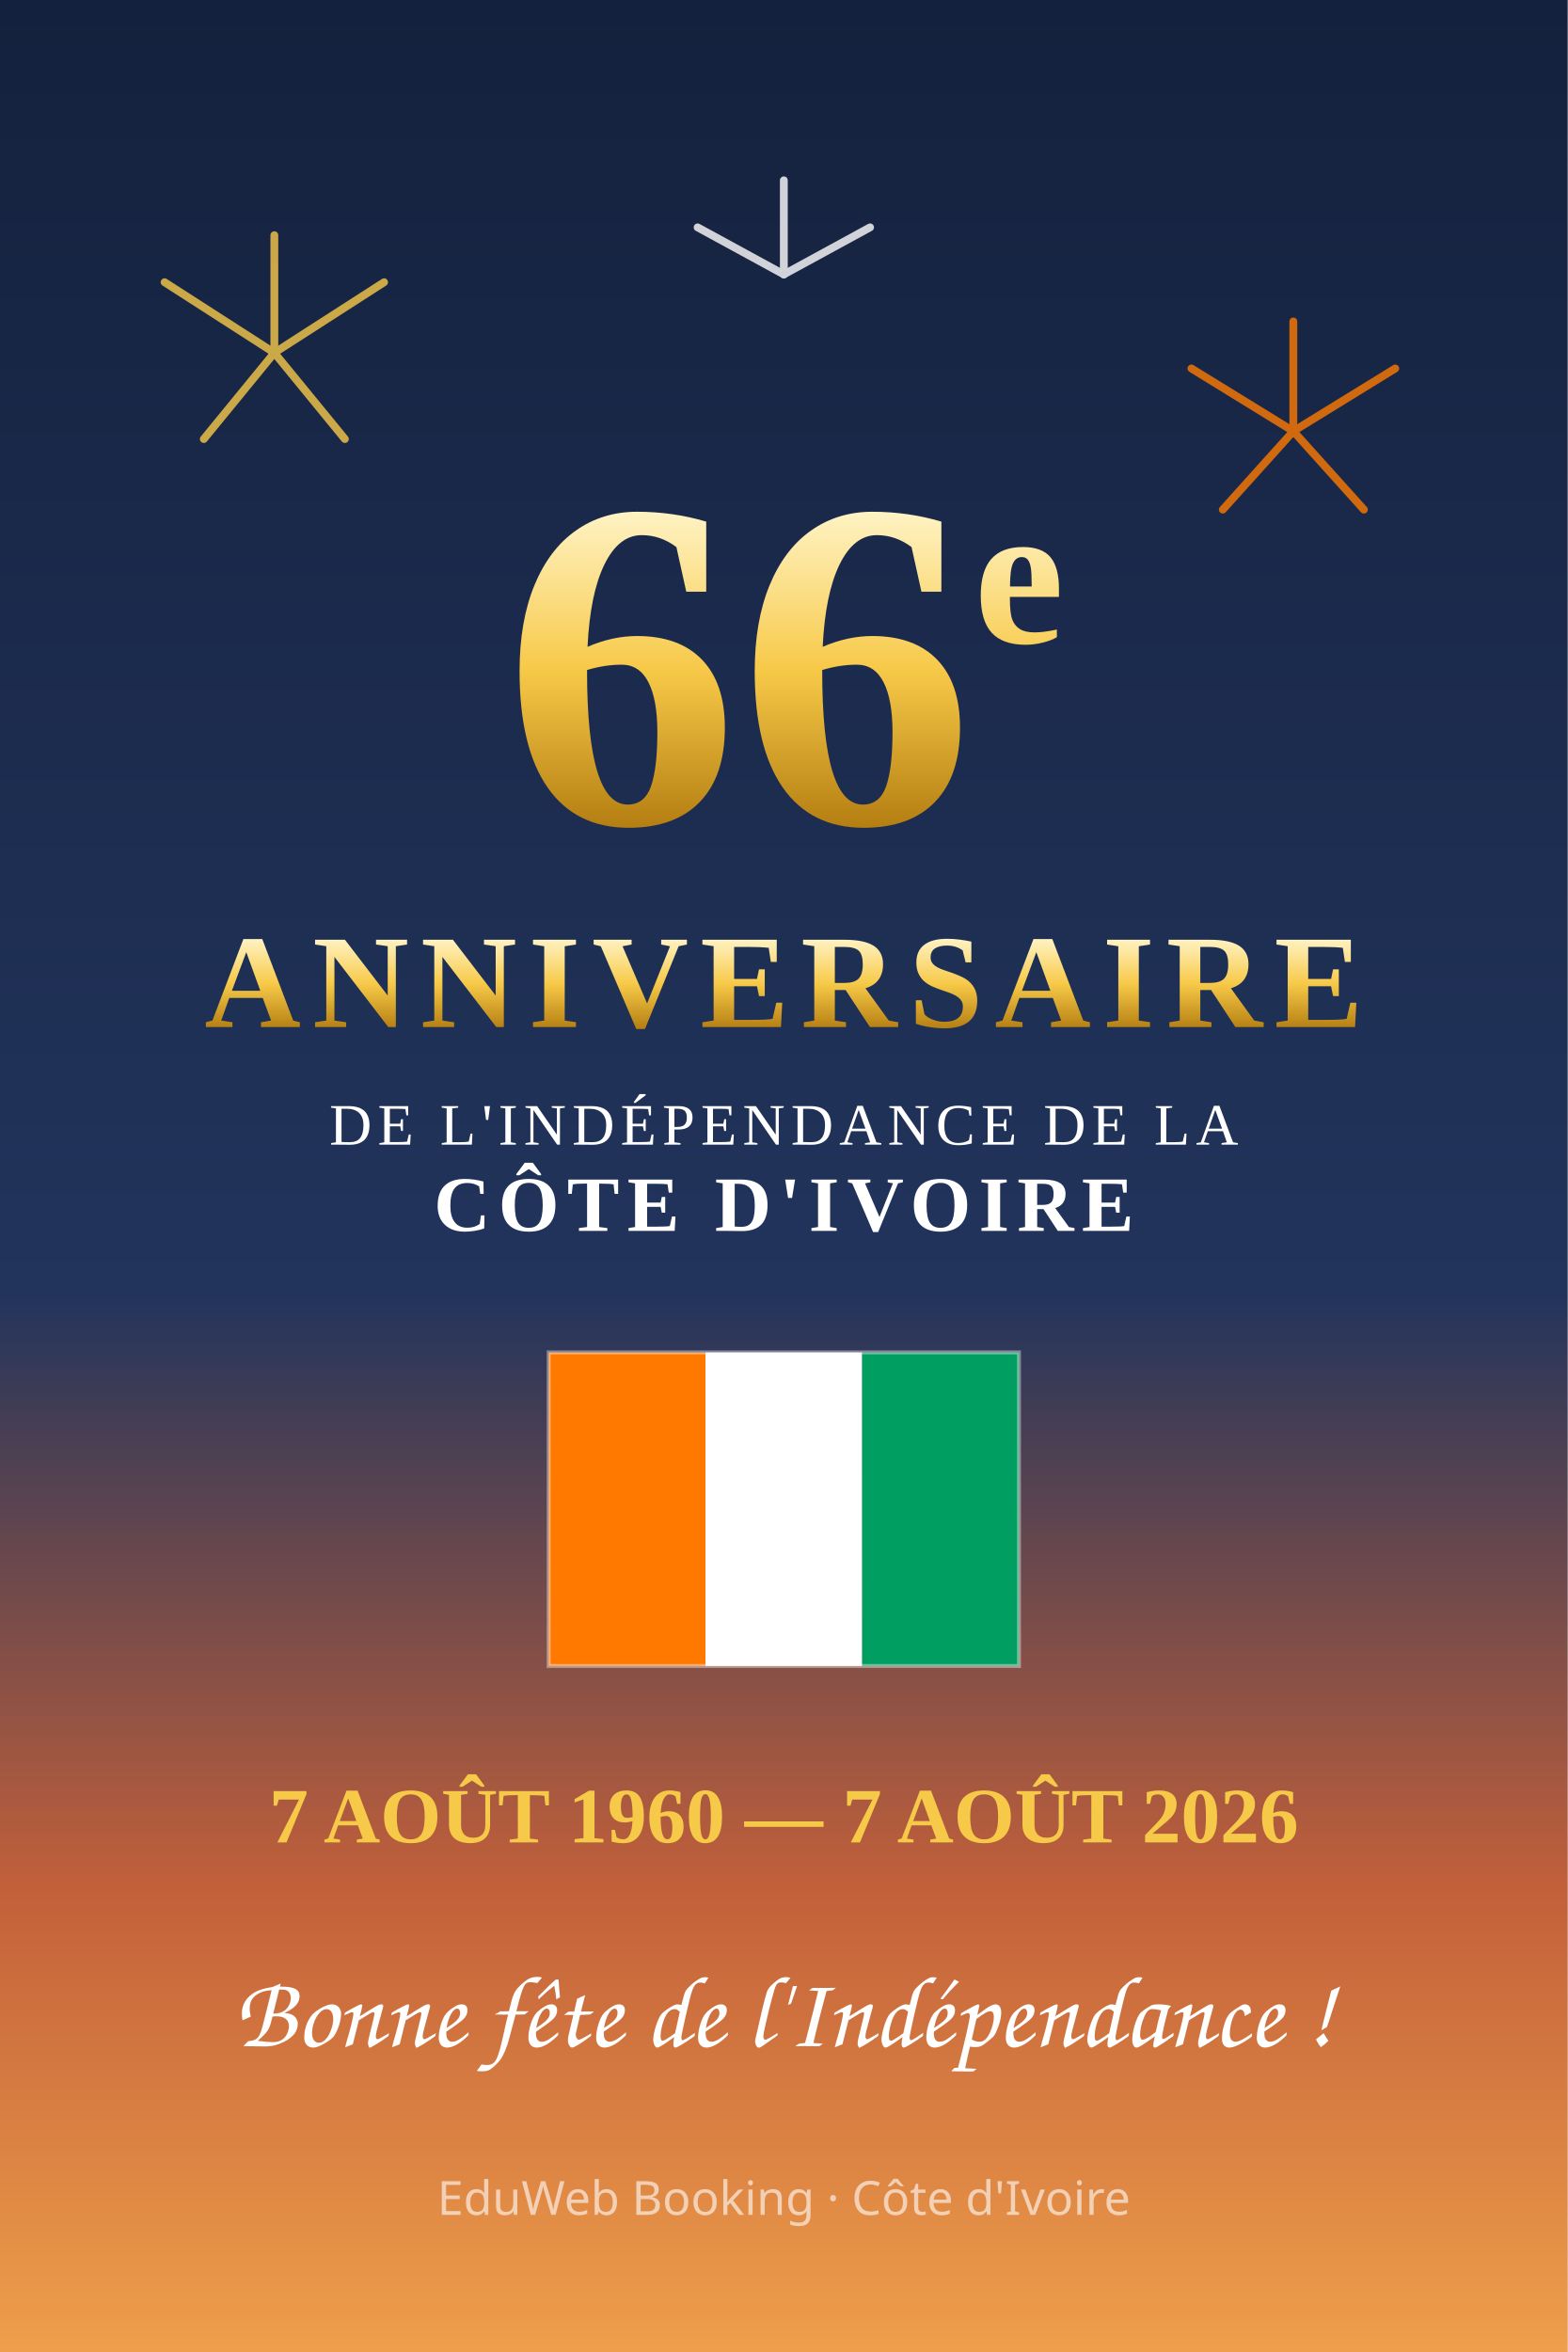
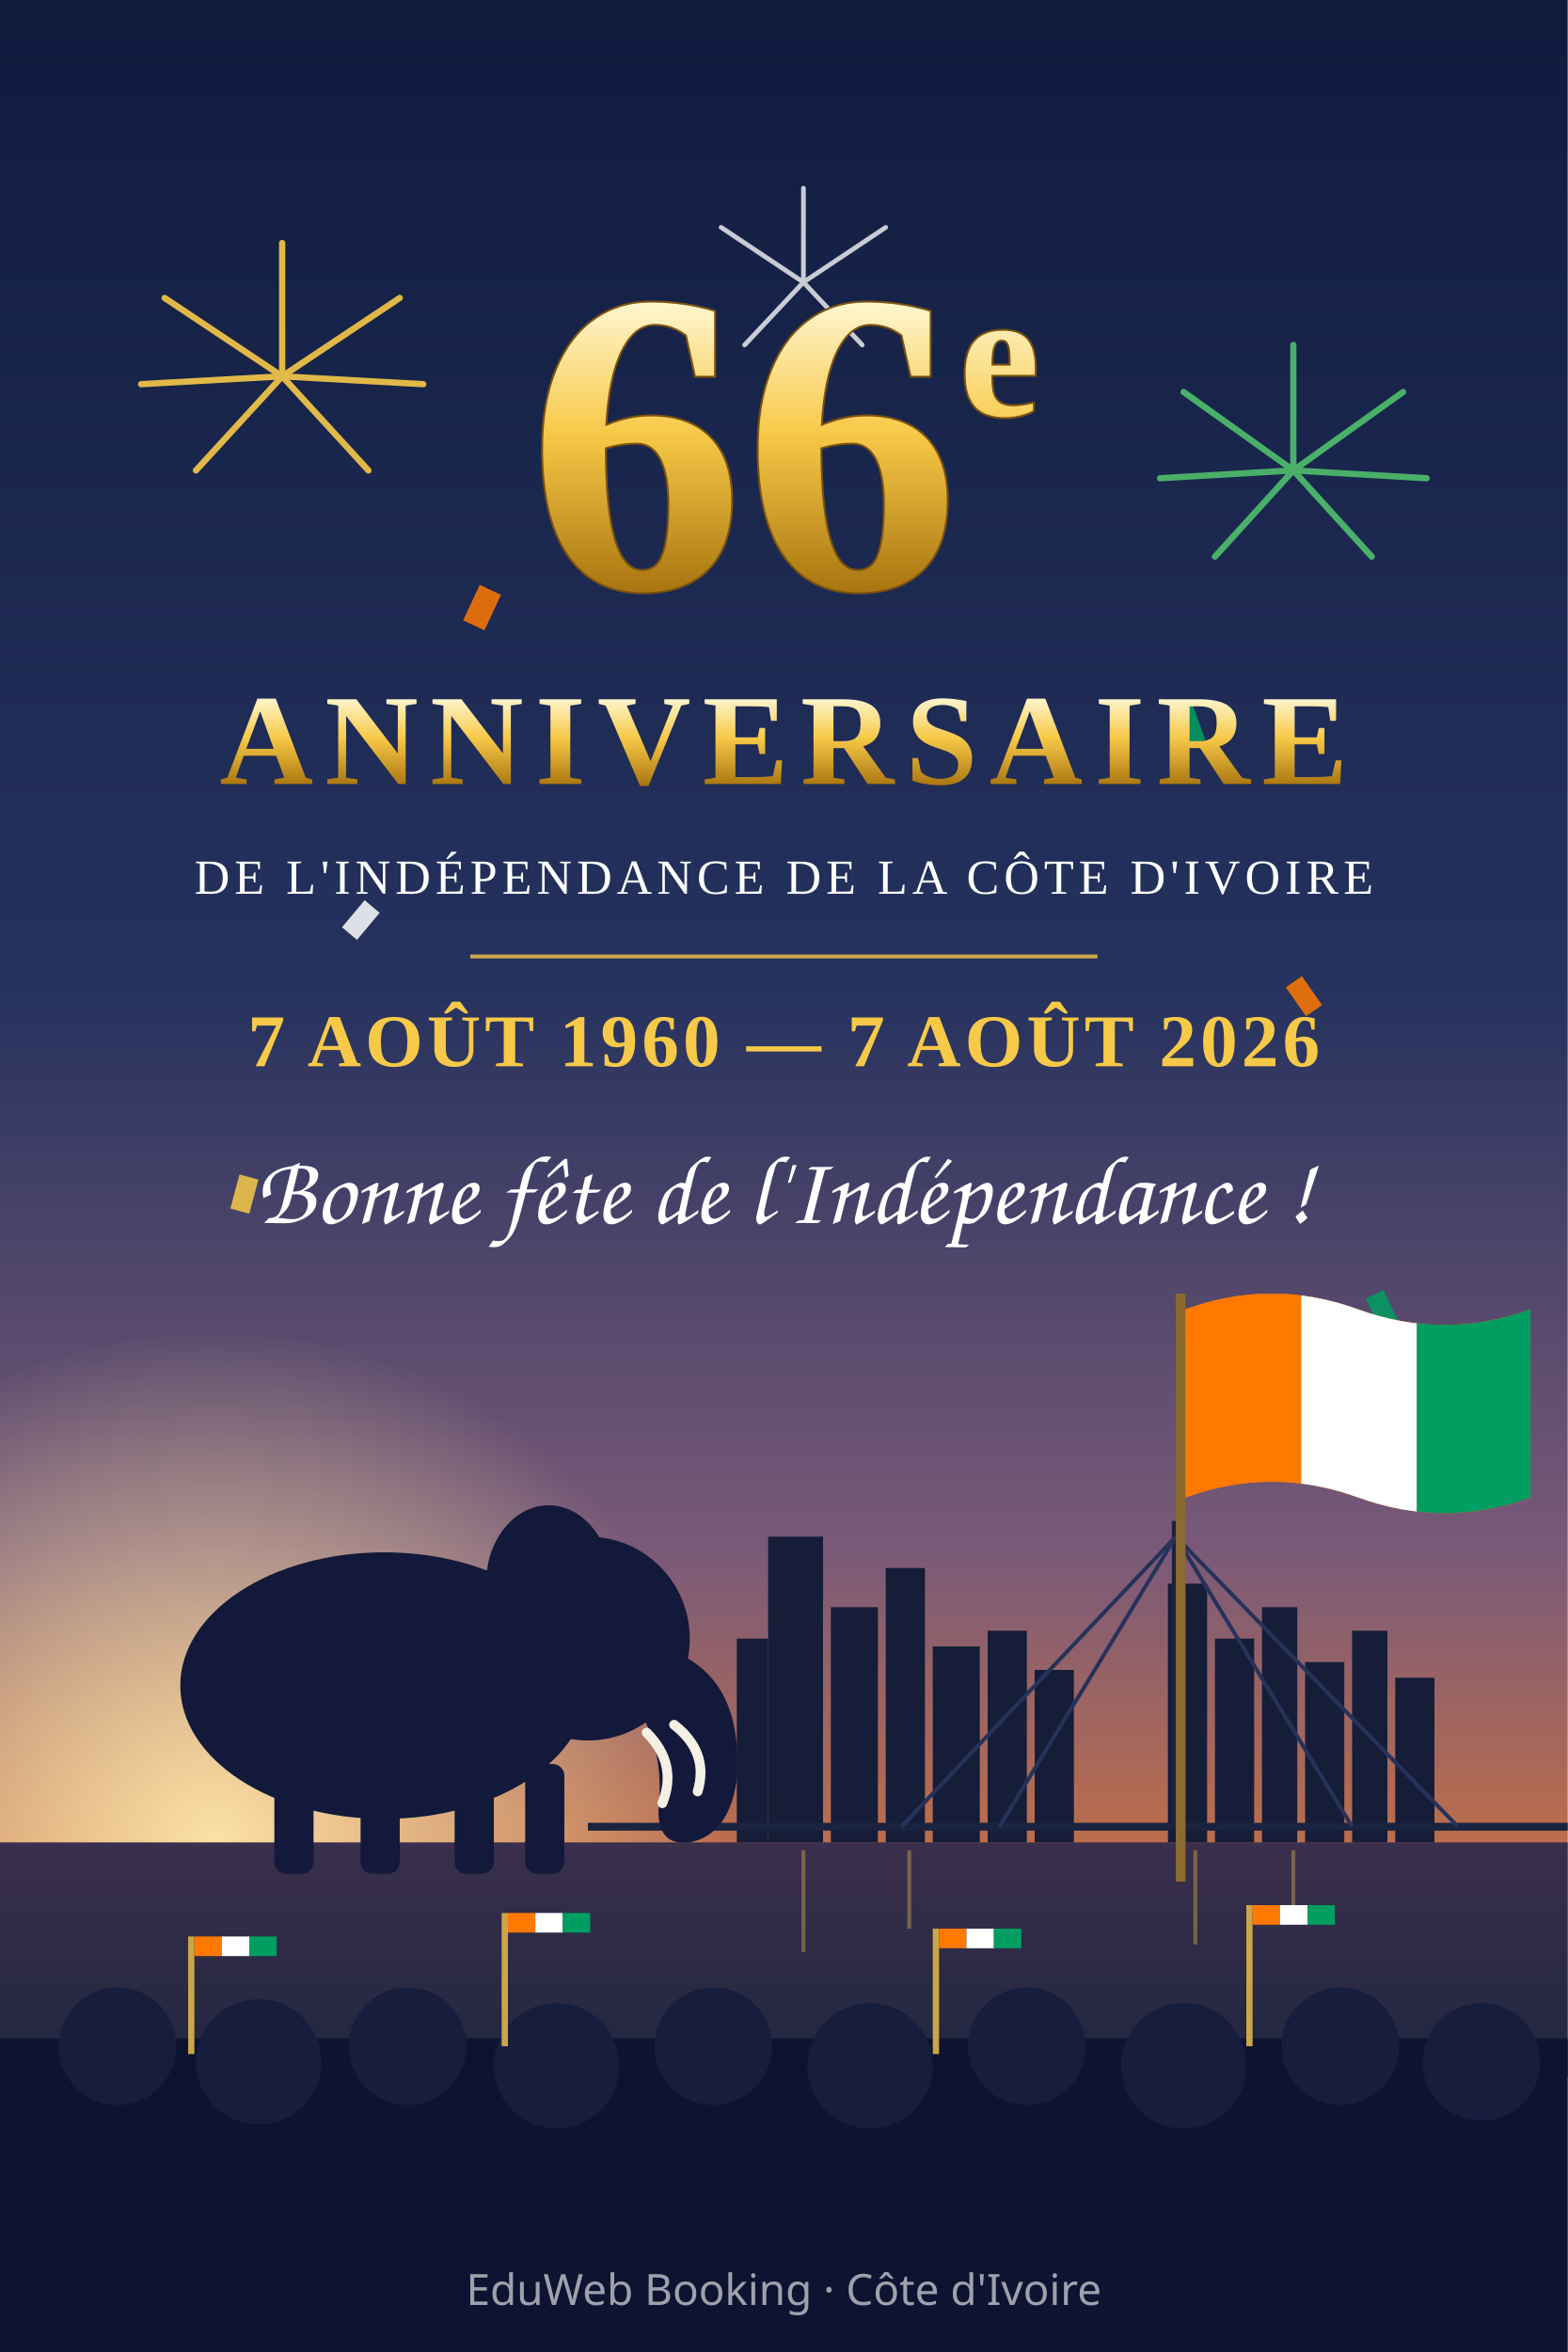
<svg xmlns="http://www.w3.org/2000/svg" viewBox="0 0 400 600" width="400" height="600" font-family="Georgia, 'Times New Roman', serif">
  <defs>
    <linearGradient id="sky" x1="0" y1="0" x2="0" y2="1">
-       <stop offset="0" stop-color="#14213d" />
-       <stop offset="0.55" stop-color="#22345c" />
-       <stop offset="0.8" stop-color="#c2603a" />
-       <stop offset="1" stop-color="#f0a04b" />
+       <stop offset="0" stop-color="#0f1b3d" />
+       <stop offset="0.42" stop-color="#25325e" />
+       <stop offset="0.66" stop-color="#7b5a78" />
+       <stop offset="0.82" stop-color="#d1743e" />
+       <stop offset="1" stop-color="#f3a44e" />
    </linearGradient>
    <linearGradient id="gold" x1="0" y1="0" x2="0" y2="1">
-       <stop offset="0" stop-color="#fff3c4" />
-       <stop offset="0.5" stop-color="#f7c948" />
-       <stop offset="1" stop-color="#b47e11" />
+       <stop offset="0" stop-color="#fff6cf" />
+       <stop offset="0.45" stop-color="#f7c948" />
+       <stop offset="1" stop-color="#a9750f" />
+     </linearGradient>
+     <radialGradient id="sun" cx="0.5" cy="0.5" r="0.5">
+       <stop offset="0" stop-color="#ffe7a8" stop-opacity="0.95" />
+       <stop offset="1" stop-color="#ffe7a8" stop-opacity="0" />
+     </radialGradient>
+     <linearGradient id="water" x1="0" y1="0" x2="0" y2="1">
+       <stop offset="0" stop-color="#3a2f4d" />
+       <stop offset="1" stop-color="#20263f" />
    </linearGradient>
  </defs>
  <rect width="400" height="600" fill="url(#sky)" />
-   <g stroke-width="2" stroke-linecap="round" opacity="0.8">
-     <g stroke="#f7c948">
-       <line x1="70" y1="90" x2="70" y2="60" />
-       <line x1="70" y1="90" x2="98" y2="72" />
-       <line x1="70" y1="90" x2="42" y2="72" />
-       <line x1="70" y1="90" x2="88" y2="112" />
-       <line x1="70" y1="90" x2="52" y2="112" />
+   <circle cx="55" cy="470" r="130" fill="url(#sun)" />
+   <g stroke-linecap="round" opacity="0.9">
+     <g stroke="#f7c948" stroke-width="1.6">
+       <line x1="72" y1="96" x2="72" y2="62" />
+       <line x1="72" y1="96" x2="102" y2="76" />
+       <line x1="72" y1="96" x2="42" y2="76" />
+       <line x1="72" y1="96" x2="94" y2="120" />
+       <line x1="72" y1="96" x2="50" y2="120" />
+       <line x1="72" y1="96" x2="108" y2="98" />
+       <line x1="72" y1="96" x2="36" y2="98" />
    </g>
-     <g stroke="#ff7900">
-       <line x1="330" y1="110" x2="330" y2="82" />
-       <line x1="330" y1="110" x2="356" y2="94" />
-       <line x1="330" y1="110" x2="304" y2="94" />
-       <line x1="330" y1="110" x2="348" y2="130" />
-       <line x1="330" y1="110" x2="312" y2="130" />
+     <g stroke="#4fbf6b" stroke-width="1.6">
+       <line x1="330" y1="120" x2="330" y2="88" />
+       <line x1="330" y1="120" x2="358" y2="100" />
+       <line x1="330" y1="120" x2="302" y2="100" />
+       <line x1="330" y1="120" x2="350" y2="142" />
+       <line x1="330" y1="120" x2="310" y2="142" />
+       <line x1="330" y1="120" x2="364" y2="122" />
+       <line x1="330" y1="120" x2="296" y2="122" />
    </g>
-     <g stroke="#ffffff">
-       <line x1="200" y1="70" x2="200" y2="46" />
-       <line x1="200" y1="70" x2="222" y2="58" />
-       <line x1="200" y1="70" x2="178" y2="58" />
+     <g stroke="#ffffff" stroke-width="1.2" opacity="0.85">
+       <line x1="205" y1="72" x2="205" y2="48" />
+       <line x1="205" y1="72" x2="226" y2="58" />
+       <line x1="205" y1="72" x2="184" y2="58" />
+       <line x1="205" y1="72" x2="220" y2="88" />
+       <line x1="205" y1="72" x2="190" y2="88" />
    </g>
  </g>
-   <text x="200" y="210" text-anchor="middle" fill="url(#gold)" font-size="120" font-weight="bold">66<tspan font-size="52" dy="-46">e</tspan>
+   <g opacity="0.85">
+     <rect x="120" y="150" width="6" height="10" fill="#ff7900" transform="rotate(25 123 155)" />
+     <rect x="300" y="180" width="6" height="10" fill="#009e60" transform="rotate(-20 303 185)" />
+     <rect x="90" y="230" width="5" height="9" fill="#ffffff" transform="rotate(40 92 234)" />
+     <rect x="330" y="250" width="5" height="9" fill="#ff7900" transform="rotate(-35 332 254)" />
+     <rect x="60" y="300" width="5" height="9" fill="#f7c948" transform="rotate(15 62 304)" />
+     <rect x="350" y="330" width="5" height="9" fill="#009e60" transform="rotate(-25 352 334)" />
+   </g>
+   <rect x="0" y="470" width="400" height="60" fill="url(#water)" />
+   <g fill="#151d38">
+     <rect x="196" y="392" width="14" height="78" />
+     <rect x="212" y="410" width="12" height="60" />
+     <rect x="226" y="400" width="10" height="70" />
+     <rect x="238" y="420" width="12" height="50" />
+     <rect x="188" y="418" width="8" height="52" />
+     <rect x="252" y="416" width="10" height="54" />
+     <rect x="264" y="426" width="10" height="44" />
+     <rect x="298" y="404" width="10" height="66" />
+     <rect x="310" y="418" width="10" height="52" />
+     <rect x="322" y="410" width="9" height="60" />
+     <rect x="333" y="424" width="10" height="46" />
+     <rect x="345" y="416" width="9" height="54" />
+     <rect x="356" y="428" width="10" height="42" />
+   </g>
+   <g stroke="#f7c948" stroke-width="1" opacity="0.35">
+     <line x1="205" y1="472" x2="205" y2="498" />
+     <line x1="232" y1="472" x2="232" y2="492" />
+     <line x1="305" y1="472" x2="305" y2="496" />
+     <line x1="330" y1="472" x2="330" y2="490" />
+   </g>
+   <g stroke="#1a2340" stroke-width="2" fill="none">
+     <path d="M150 466 L400 466" />
+     <path d="M300 466 L300 388" />
+     <g stroke="#26325a" stroke-width="1">
+       <line x1="300" y1="392" x2="230" y2="466" />
+       <line x1="300" y1="392" x2="255" y2="466" />
+       <line x1="300" y1="392" x2="345" y2="466" />
+       <line x1="300" y1="392" x2="372" y2="466" />
+     </g>
+   </g>
+   <g fill="#12193a">
+     <ellipse cx="98" cy="430" rx="52" ry="34" />
+     <circle cx="150" cy="418" r="26" />
+     <ellipse cx="140" cy="404" rx="16" ry="20" />
+     <path d="M168 420 q22 6 20 34 q-2 14 -12 16 q-8 1 -8 -8 q2 -18 -8 -30 z" />
+     <path d="M165 442 q8 8 4 18" stroke="#f4f0e4" stroke-width="2.5" fill="none" stroke-linecap="round" />
+     <path d="M172 440 q9 7 6 17" stroke="#f4f0e4" stroke-width="2.5" fill="none" stroke-linecap="round" />
+     <rect x="70" y="452" width="10" height="26" rx="3" />
+     <rect x="92" y="454" width="10" height="24" rx="3" />
+     <rect x="116" y="452" width="10" height="26" rx="3" />
+     <rect x="134" y="450" width="10" height="28" rx="3" />
+   </g>
+   <g>
+     <rect x="0" y="520" width="400" height="80" fill="#0d1330" />
+     <g fill="#161d3d">
+       <circle cx="30" cy="522" r="15" />
+       <circle cx="66" cy="526" r="16" />
+       <circle cx="104" cy="522" r="15" />
+       <circle cx="142" cy="527" r="16" />
+       <circle cx="182" cy="522" r="15" />
+       <circle cx="222" cy="527" r="16" />
+       <circle cx="262" cy="522" r="15" />
+       <circle cx="302" cy="527" r="16" />
+       <circle cx="342" cy="522" r="15" />
+       <circle cx="378" cy="526" r="15" />
+     </g>
+     <g>
+       <g transform="translate(48,494)">
+         <rect x="0" y="0" width="1.6" height="30" fill="#caa54a" />
+         <rect x="1.6" y="0" width="7" height="5" fill="#ff7900" />
+         <rect x="8.6" y="0" width="7" height="5" fill="#ffffff" />
+         <rect x="15.6" y="0" width="7" height="5" fill="#009e60" />
+       </g>
+       <g transform="translate(128,488)">
+         <rect x="0" y="0" width="1.6" height="34" fill="#caa54a" />
+         <rect x="1.6" y="0" width="7" height="5" fill="#ff7900" />
+         <rect x="8.6" y="0" width="7" height="5" fill="#ffffff" />
+         <rect x="15.6" y="0" width="7" height="5" fill="#009e60" />
+       </g>
+       <g transform="translate(238,492)">
+         <rect x="0" y="0" width="1.6" height="32" fill="#caa54a" />
+         <rect x="1.6" y="0" width="7" height="5" fill="#ff7900" />
+         <rect x="8.6" y="0" width="7" height="5" fill="#ffffff" />
+         <rect x="15.6" y="0" width="7" height="5" fill="#009e60" />
+       </g>
+       <g transform="translate(318,486)">
+         <rect x="0" y="0" width="1.6" height="36" fill="#caa54a" />
+         <rect x="1.6" y="0" width="7" height="5" fill="#ff7900" />
+         <rect x="8.6" y="0" width="7" height="5" fill="#ffffff" />
+         <rect x="15.6" y="0" width="7" height="5" fill="#009e60" />
+       </g>
+     </g>
+   </g>
+   <text x="200" y="150" text-anchor="middle" fill="url(#gold)" font-size="110" font-weight="bold" style="paint-order:stroke" stroke="#7a5210" stroke-width="1">66<tspan font-size="46" dy="-44">e</tspan>
  </text>
-   <text x="200" y="262" text-anchor="middle" fill="url(#gold)" font-size="34" font-weight="bold" letter-spacing="3">ANNIVERSAIRE</text>
-   <text x="200" y="292" text-anchor="middle" fill="#ffffff" font-size="15" letter-spacing="1.5">DE L'INDÉPENDANCE DE LA</text>
-   <text x="200" y="314" text-anchor="middle" fill="#ffffff" font-size="20" font-weight="bold" letter-spacing="2">CÔTE D'IVOIRE</text>
-   <g transform="translate(140,345)">
-     <rect x="0" y="0" width="40" height="80" fill="#ff7900" />
-     <rect x="40" y="0" width="40" height="80" fill="#ffffff" />
-     <rect x="80" y="0" width="40" height="80" fill="#009e60" />
-     <rect x="0" y="0" width="120" height="80" fill="none" stroke="#ffffff" stroke-opacity="0.4" />
+   <text x="200" y="200" text-anchor="middle" fill="url(#gold)" font-size="33" font-weight="bold" letter-spacing="3">ANNIVERSAIRE</text>
+   <text x="200" y="228" text-anchor="middle" fill="#ffffff" font-size="12.5" letter-spacing="1.2">DE L'INDÉPENDANCE DE LA CÔTE D'IVOIRE</text>
+   <g stroke="#f7c948" stroke-width="1" opacity="0.8">
+     <line x1="120" y1="244" x2="280" y2="244" />
  </g>
-   <text x="200" y="470" text-anchor="middle" fill="#f7c948" font-size="20" font-weight="bold">7 AOÛT 1960 — 7 AOÛT 2026</text>
-   <text x="200" y="522" text-anchor="middle" fill="#ffffff" font-size="26" font-style="italic" font-family="'Segoe Script','Brush Script MT',cursive">Bonne fête de l'Indépendance !</text>
-   <text x="200" y="565" text-anchor="middle" fill="#ffffff" fill-opacity="0.6" font-size="12" font-family="system-ui, sans-serif">EduWeb Booking · Côte d'Ivoire</text>
+   <text x="200" y="272" text-anchor="middle" fill="#f7c948" font-size="19" font-weight="bold" letter-spacing="1">7 AOÛT 1960 — 7 AOÛT 2026</text>
+   <text x="200" y="312" text-anchor="middle" fill="#ffffff" font-size="25" font-style="italic" font-family="'Segoe Script','Brush Script MT','Comic Sans MS',cursive">Bonne fête de l'Indépendance !</text>
+   <g transform="translate(300,330)">
+     <rect x="0" y="0" width="2.5" height="150" fill="#8a6a2e" />
+     <path d="M2.5,4 q22,-8 44,0 q22,8 44,0 l0,48 q-22,8 -44,0 q-22,-8 -44,0 z" fill="#ff7900" />
+     <path d="M2.5,4 q22,-8 44,0 q22,8 44,0 l0,48 q-22,8 -44,0 q-22,-8 -44,0 z" fill="none" />
+   </g>
+   <g transform="translate(300,330)" opacity="1">
+     <clipPath id="wave">
+       <path d="M2.5,4 q22,-8 44,0 q22,8 44,0 l0,48 q-22,8 -44,0 q-22,-8 -44,0 z" />
+     </clipPath>
+     <g clip-path="url(#wave)">
+       <rect x="2.5" y="0" width="29.5" height="60" fill="#ff7900" />
+       <rect x="32" y="0" width="29.5" height="60" fill="#ffffff" />
+       <rect x="61.5" y="0" width="29.5" height="60" fill="#009e60" />
+     </g>
+   </g>
+   <text x="200" y="588" text-anchor="middle" fill="#ffffff" fill-opacity="0.6" font-size="11" font-family="system-ui, sans-serif">EduWeb Booking · Côte d'Ivoire</text>
</svg>
